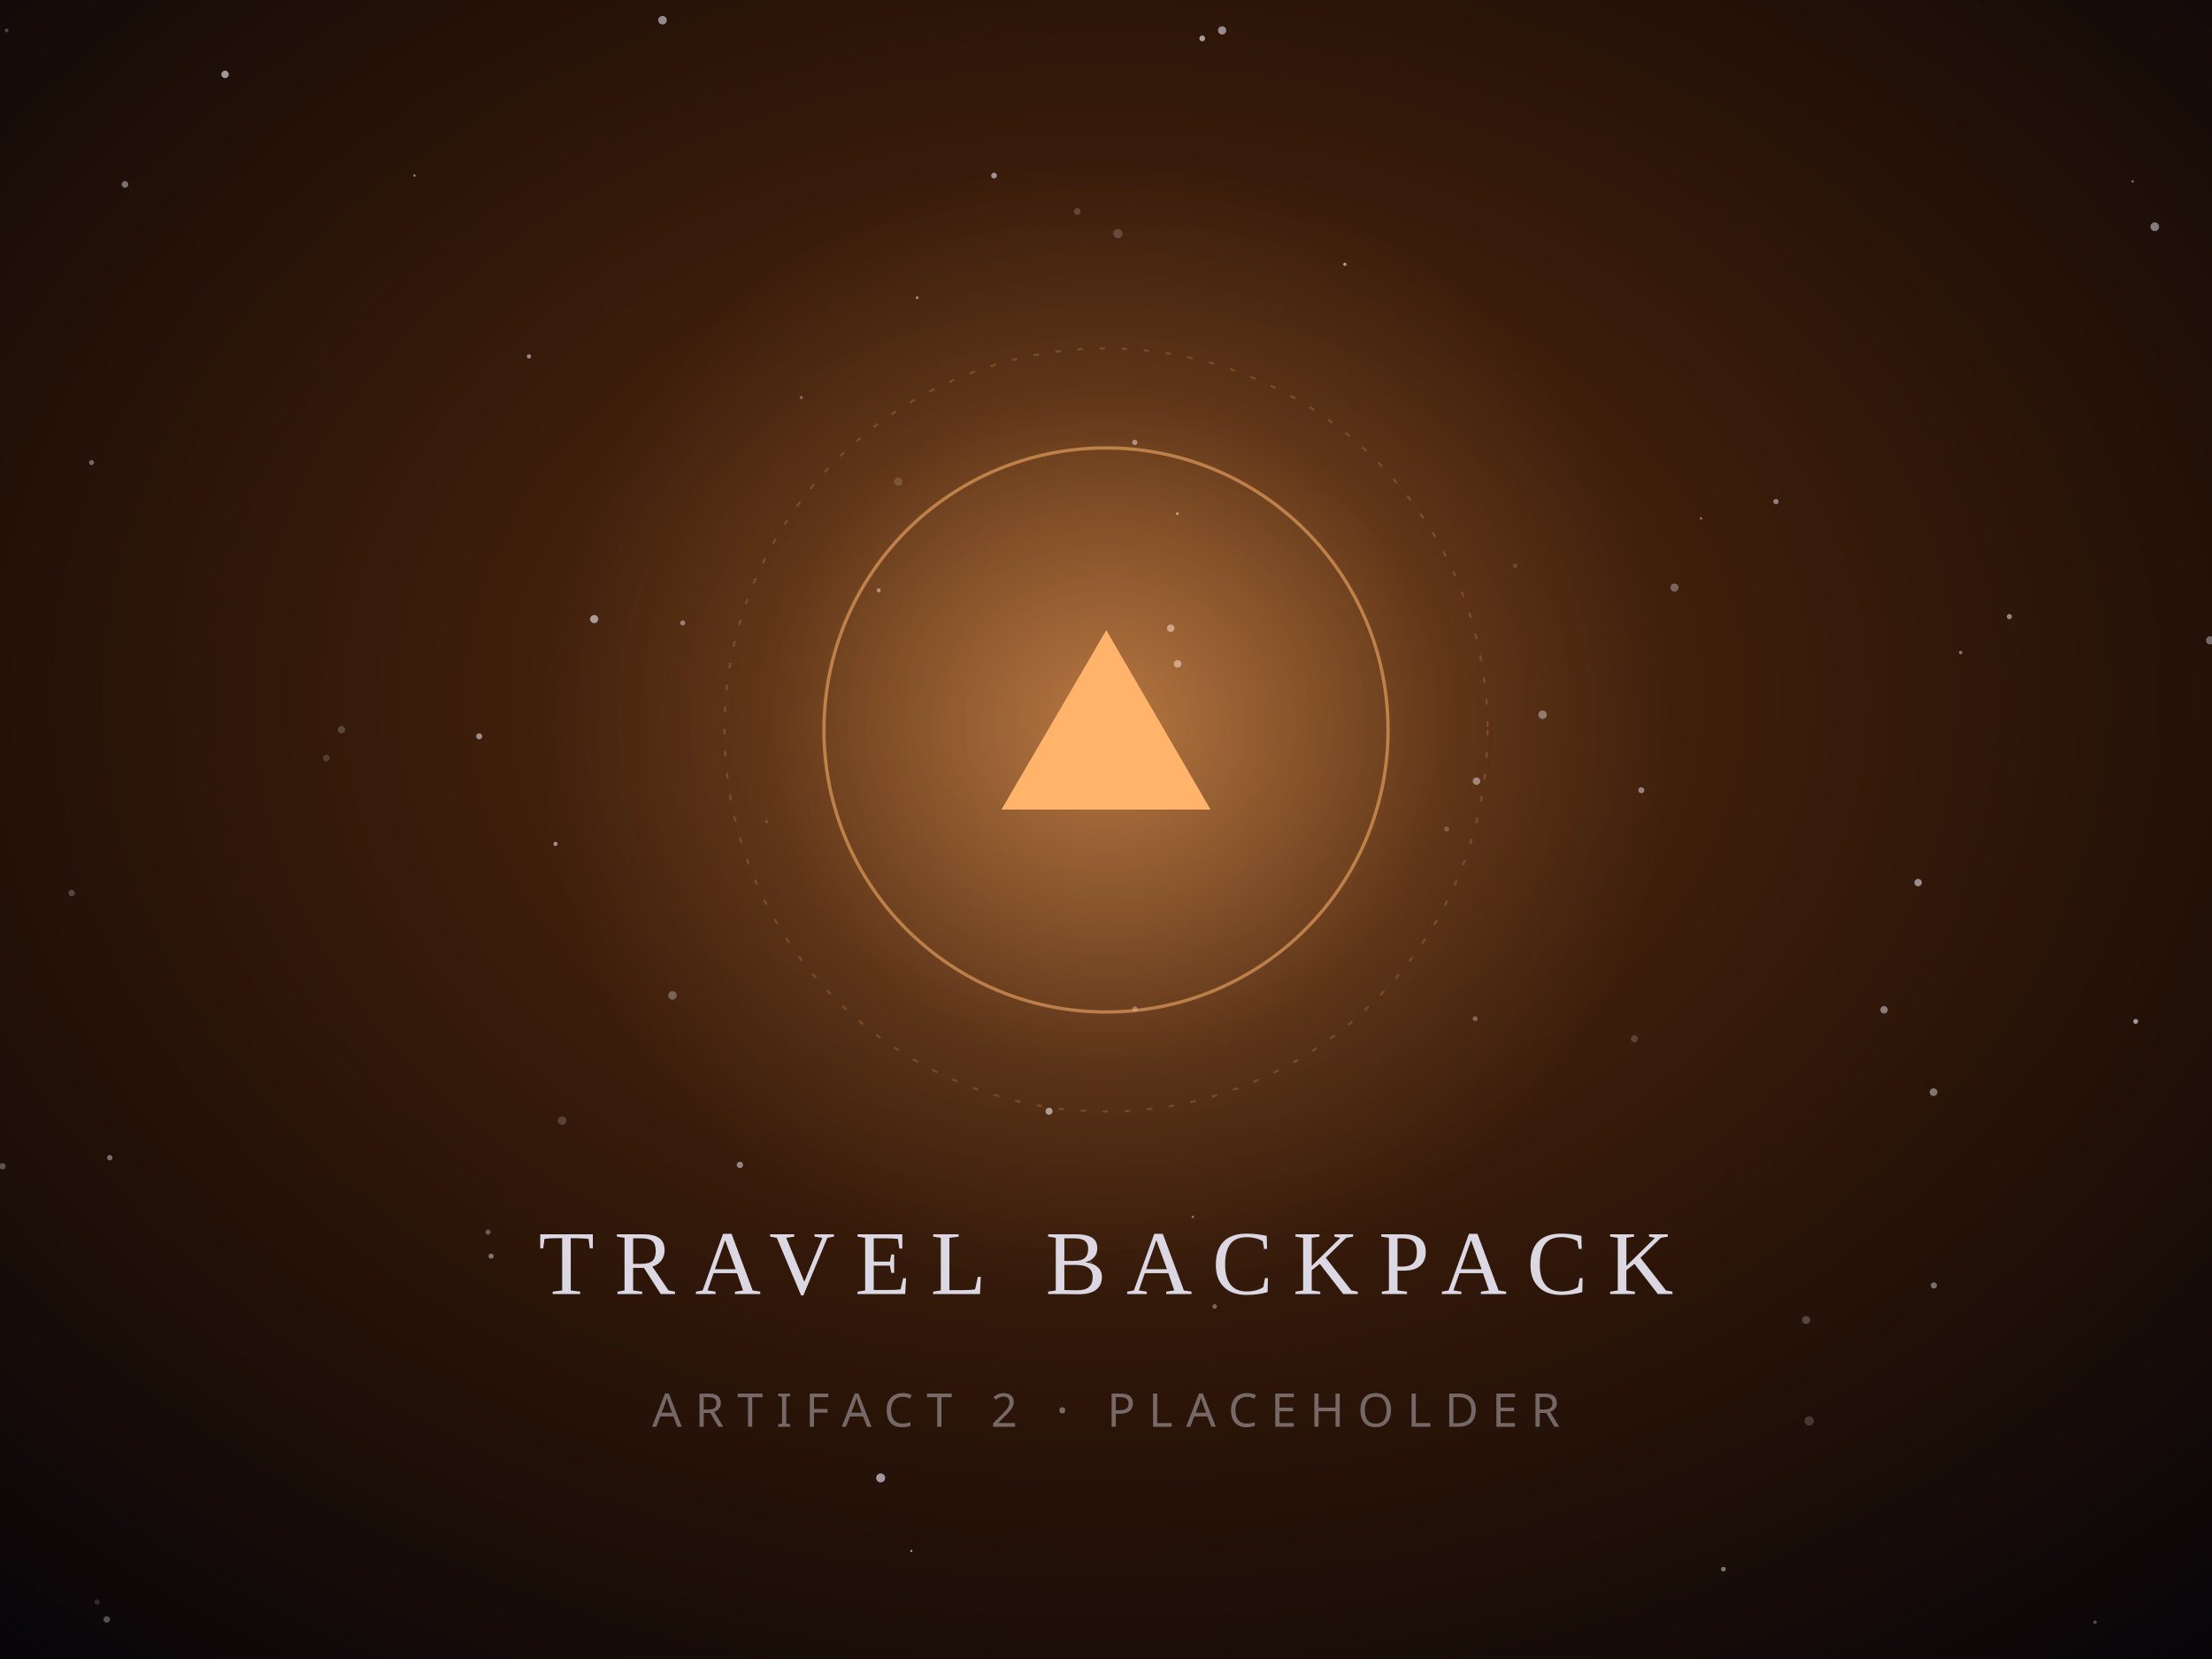
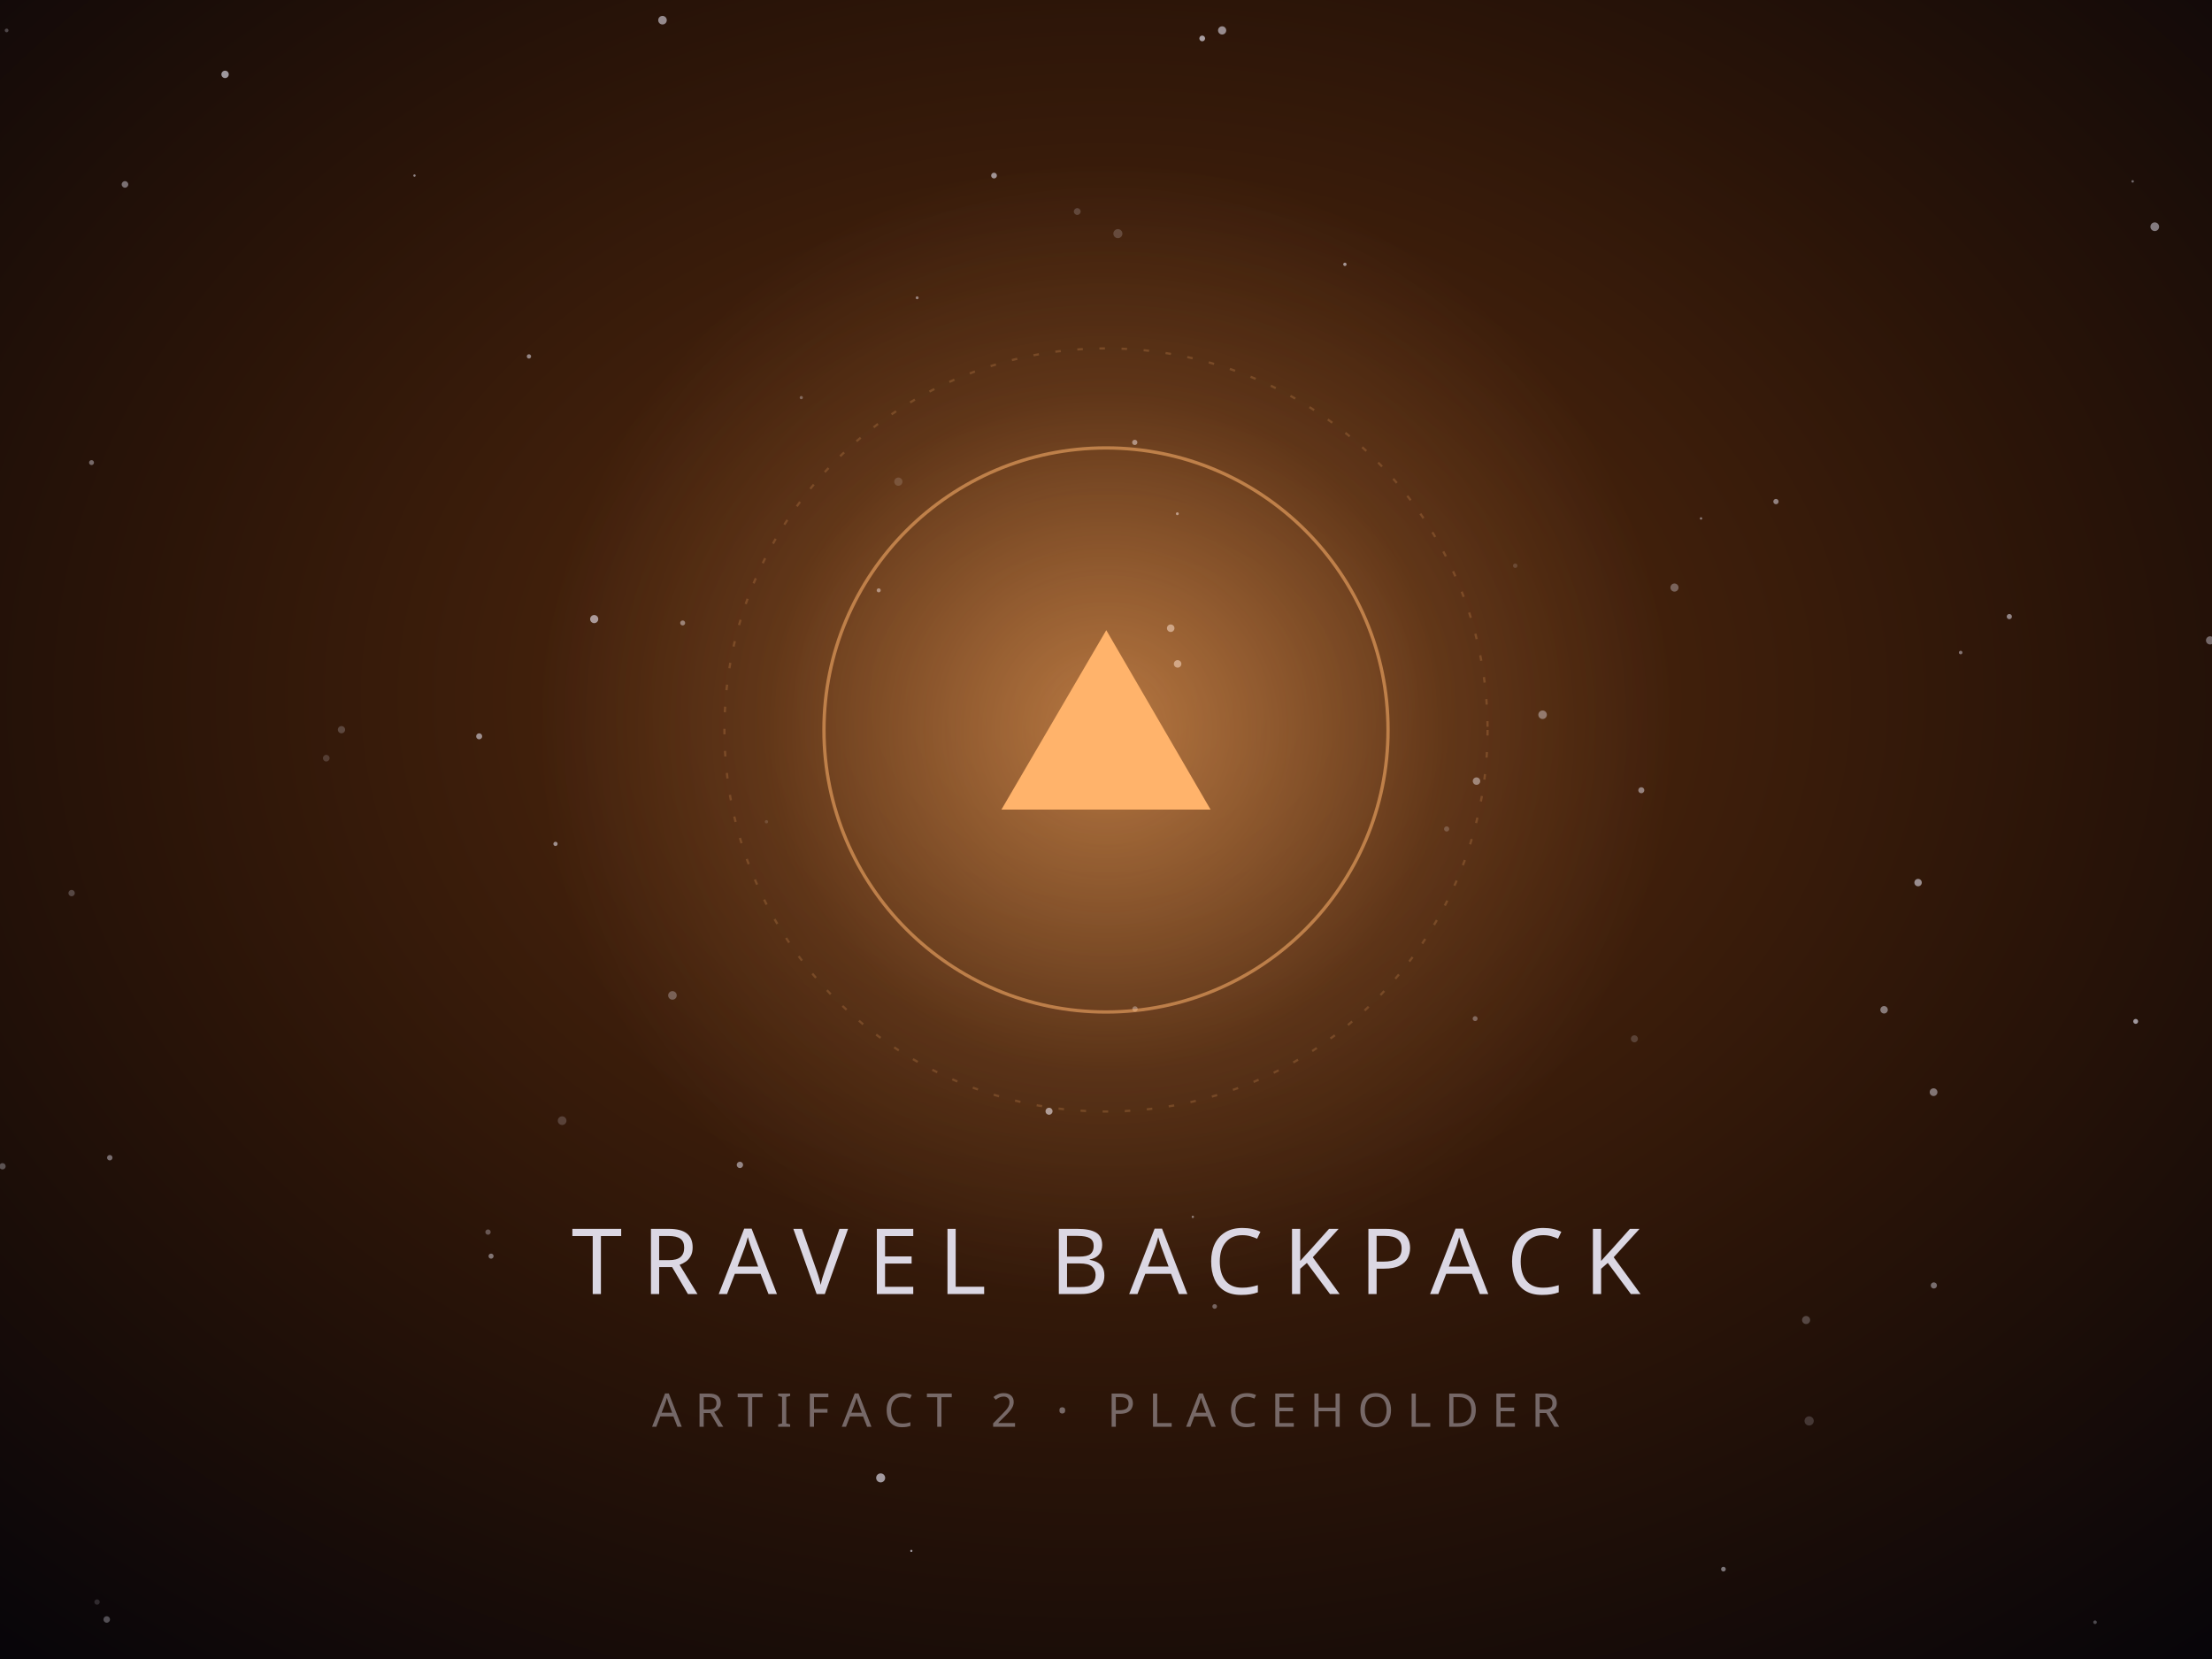
- <svg xmlns="http://www.w3.org/2000/svg" viewBox="0 0 800 600" font-family="Georgia, 'Times New Roman', serif">
+ <svg xmlns="http://www.w3.org/2000/svg" width="800" height="600" viewBox="0 0 800 600" font-family="'Trebuchet MS', 'Segoe UI', sans-serif">
  <defs>
    <radialGradient id="bg" cx="50%" cy="42%" r="80%">
      <stop offset="0%" stop-color="#5e2f10" />
      <stop offset="55%" stop-color="#2a1408" />
      <stop offset="100%" stop-color="#030309" />
    </radialGradient>
    <radialGradient id="halo" cx="50%" cy="50%" r="50%">
      <stop offset="0%" stop-color="#ffb36b" stop-opacity="0.55" />
      <stop offset="60%" stop-color="#ffb36b" stop-opacity="0.12" />
      <stop offset="100%" stop-color="#ffb36b" stop-opacity="0" />
    </radialGradient>
  </defs>
  <rect width="800" height="600" fill="url(#bg)" />
  <circle cx="605.6" cy="212.5" r="1.47" fill="#e9e7f5" opacity="0.34" />
  <circle cx="149.9" cy="63.5" r="0.43" fill="#e9e7f5" opacity="0.54" />
  <circle cx="277.2" cy="297.2" r="0.60" fill="#e9e7f5" opacity="0.16" />
  <circle cx="642.3" cy="181.4" r="0.96" fill="#e9e7f5" opacity="0.50" />
  <circle cx="200.9" cy="305.2" r="0.76" fill="#e9e7f5" opacity="0.57" />
  <circle cx="771.3" cy="65.6" r="0.45" fill="#e9e7f5" opacity="0.42" />
  <circle cx="177.6" cy="454.3" r="0.92" fill="#e9e7f5" opacity="0.46" />
  <circle cx="654.3" cy="513.9" r="1.67" fill="#e9e7f5" opacity="0.19" />
  <circle cx="289.8" cy="143.8" r="0.58" fill="#e9e7f5" opacity="0.34" />
  <circle cx="623.3" cy="567.5" r="0.85" fill="#e9e7f5" opacity="0.48" />
  <circle cx="523.2" cy="299.8" r="0.94" fill="#e9e7f5" opacity="0.23" />
  <circle cx="33.1" cy="167.3" r="0.89" fill="#e9e7f5" opacity="0.41" />
  <circle cx="591.1" cy="375.7" r="1.27" fill="#e9e7f5" opacity="0.19" />
  <circle cx="191.3" cy="128.9" r="0.78" fill="#e9e7f5" opacity="0.53" />
  <circle cx="434.8" cy="13.9" r="1.04" fill="#e9e7f5" opacity="0.65" />
  <circle cx="548.0" cy="204.6" r="0.81" fill="#e9e7f5" opacity="0.16" />
  <circle cx="653.2" cy="477.4" r="1.46" fill="#e9e7f5" opacity="0.25" />
  <circle cx="0.9" cy="421.8" r="1.15" fill="#e9e7f5" opacity="0.31" />
  <circle cx="799.3" cy="231.6" r="1.48" fill="#e9e7f5" opacity="0.41" />
  <circle cx="442.0" cy="11.0" r="1.48" fill="#e9e7f5" opacity="0.57" />
  <circle cx="173.3" cy="266.3" r="1.09" fill="#e9e7f5" opacity="0.57" />
  <circle cx="533.5" cy="368.4" r="0.89" fill="#e9e7f5" opacity="0.35" />
  <circle cx="317.8" cy="213.5" r="0.73" fill="#e9e7f5" opacity="0.52" />
  <circle cx="118.0" cy="274.2" r="1.20" fill="#e9e7f5" opacity="0.18" />
  <circle cx="176.5" cy="445.6" r="0.96" fill="#e9e7f5" opacity="0.32" />
  <circle cx="203.3" cy="405.3" r="1.57" fill="#e9e7f5" opacity="0.20" />
  <circle cx="214.9" cy="223.9" r="1.47" fill="#e9e7f5" opacity="0.61" />
  <circle cx="757.7" cy="586.7" r="0.65" fill="#e9e7f5" opacity="0.30" />
  <circle cx="423.4" cy="227.2" r="1.36" fill="#e9e7f5" opacity="0.60" />
  <circle cx="410.4" cy="160.0" r="0.95" fill="#e9e7f5" opacity="0.53" />
  <circle cx="45.2" cy="66.7" r="1.19" fill="#e9e7f5" opacity="0.45" />
  <circle cx="404.3" cy="84.5" r="1.64" fill="#e9e7f5" opacity="0.20" />
  <circle cx="35.1" cy="579.4" r="0.97" fill="#e9e7f5" opacity="0.16" />
  <circle cx="693.7" cy="319.2" r="1.34" fill="#e9e7f5" opacity="0.57" />
  <circle cx="389.6" cy="76.5" r="1.23" fill="#e9e7f5" opacity="0.20" />
  <circle cx="699.4" cy="464.9" r="1.12" fill="#e9e7f5" opacity="0.43" />
  <circle cx="267.6" cy="421.3" r="1.15" fill="#e9e7f5" opacity="0.53" />
  <circle cx="410.5" cy="364.9" r="0.97" fill="#e9e7f5" opacity="0.39" />
  <circle cx="439.3" cy="472.5" r="0.84" fill="#e9e7f5" opacity="0.37" />
  <circle cx="81.4" cy="26.9" r="1.34" fill="#e9e7f5" opacity="0.63" />
  <circle cx="25.9" cy="323.0" r="1.15" fill="#e9e7f5" opacity="0.25" />
  <circle cx="38.6" cy="585.7" r="1.18" fill="#e9e7f5" opacity="0.32" />
  <circle cx="331.7" cy="107.7" r="0.53" fill="#e9e7f5" opacity="0.49" />
  <circle cx="779.3" cy="82.0" r="1.57" fill="#e9e7f5" opacity="0.50" />
  <circle cx="359.5" cy="63.5" r="1.04" fill="#e9e7f5" opacity="0.59" />
  <circle cx="388.8" cy="274.6" r="0.85" fill="#e9e7f5" opacity="0.57" />
  <circle cx="394.5" cy="456.5" r="0.46" fill="#e9e7f5" opacity="0.21" />
  <circle cx="486.4" cy="95.6" r="0.61" fill="#e9e7f5" opacity="0.60" />
  <circle cx="243.2" cy="360.0" r="1.55" fill="#e9e7f5" opacity="0.32" />
  <circle cx="425.9" cy="240.1" r="1.36" fill="#e9e7f5" opacity="0.60" />
  <circle cx="318.5" cy="534.5" r="1.63" fill="#e9e7f5" opacity="0.64" />
  <circle cx="123.5" cy="263.9" r="1.31" fill="#e9e7f5" opacity="0.22" />
  <circle cx="726.7" cy="223.0" r="0.94" fill="#e9e7f5" opacity="0.53" />
  <circle cx="593.6" cy="285.8" r="1.09" fill="#e9e7f5" opacity="0.49" />
  <circle cx="239.6" cy="7.3" r="1.55" fill="#e9e7f5" opacity="0.56" />
  <circle cx="246.9" cy="225.3" r="0.90" fill="#e9e7f5" opacity="0.47" />
  <circle cx="379.4" cy="401.9" r="1.27" fill="#e9e7f5" opacity="0.62" />
  <circle cx="557.9" cy="258.5" r="1.54" fill="#e9e7f5" opacity="0.42" />
  <circle cx="425.8" cy="185.8" r="0.52" fill="#e9e7f5" opacity="0.57" />
  <circle cx="2.4" cy="11.0" r="0.67" fill="#e9e7f5" opacity="0.27" />
  <circle cx="699.3" cy="395.0" r="1.40" fill="#e9e7f5" opacity="0.46" />
  <circle cx="534.0" cy="282.5" r="1.35" fill="#e9e7f5" opacity="0.48" />
  <circle cx="615.2" cy="187.5" r="0.44" fill="#e9e7f5" opacity="0.46" />
  <circle cx="709.1" cy="236.0" r="0.64" fill="#e9e7f5" opacity="0.45" />
  <circle cx="329.6" cy="560.9" r="0.40" fill="#e9e7f5" opacity="0.64" />
  <circle cx="681.4" cy="365.2" r="1.35" fill="#e9e7f5" opacity="0.48" />
  <circle cx="39.7" cy="418.7" r="0.98" fill="#e9e7f5" opacity="0.43" />
  <circle cx="324.9" cy="174.2" r="1.49" fill="#e9e7f5" opacity="0.17" />
  <circle cx="772.4" cy="369.4" r="0.89" fill="#e9e7f5" opacity="0.63" />
  <circle cx="431.4" cy="440.1" r="0.42" fill="#e9e7f5" opacity="0.49" />
  <circle cx="400" cy="264" r="204" fill="url(#halo)" />
  <circle cx="400" cy="264" r="102" fill="none" stroke="#ffb36b" stroke-opacity="0.55" stroke-width="1.2" />
  <circle cx="400" cy="264" r="138" fill="none" stroke="#ffb36b" stroke-opacity="0.2" stroke-width="0.8" stroke-dasharray="2 6" />
  <text x="50%" y="264" text-anchor="middle" dominant-baseline="central" font-size="96" fill="#ffb36b">⛰</text>
  <text x="50%" y="468" text-anchor="middle" font-size="33" letter-spacing="7.2" fill="#e9e7f5" opacity="0.92">TRAVEL BACKPACK</text>
  <text x="50%" y="516" text-anchor="middle" font-family="'Segoe UI', sans-serif" font-size="16.8" letter-spacing="4.8" fill="#e9e7f5" opacity="0.4">ARTIFACT 2 · PLACEHOLDER</text>
</svg>
